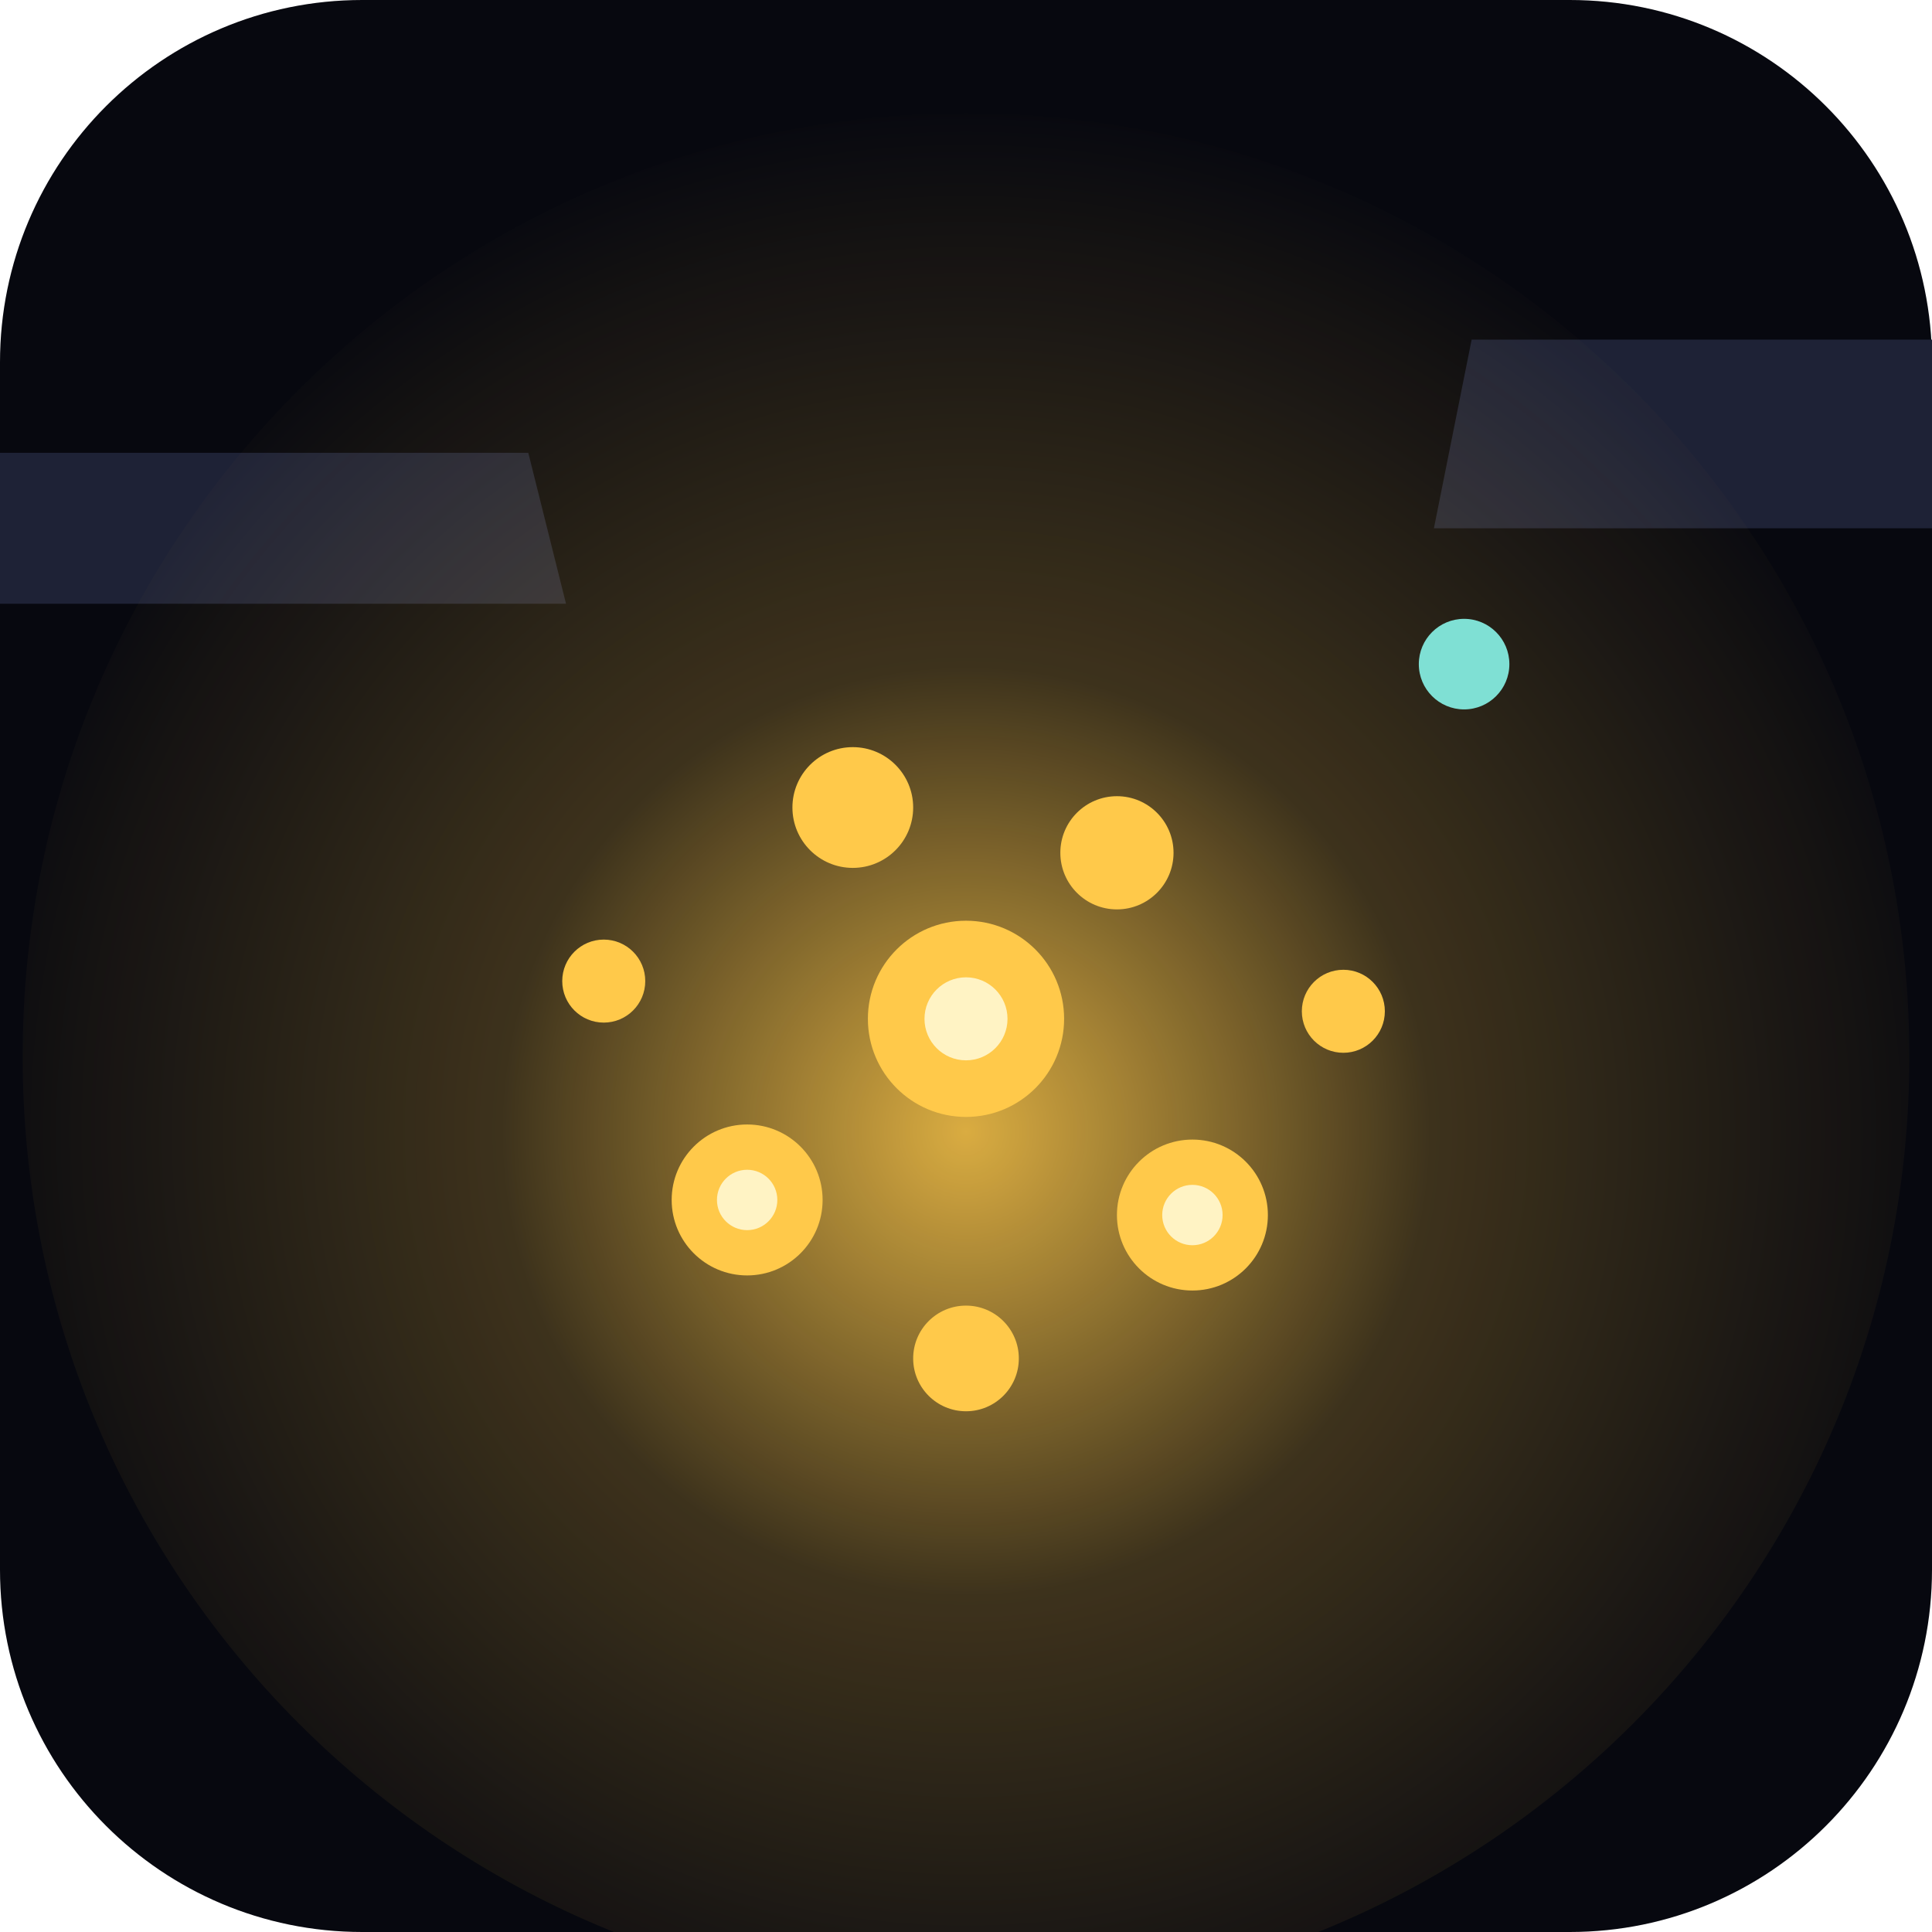
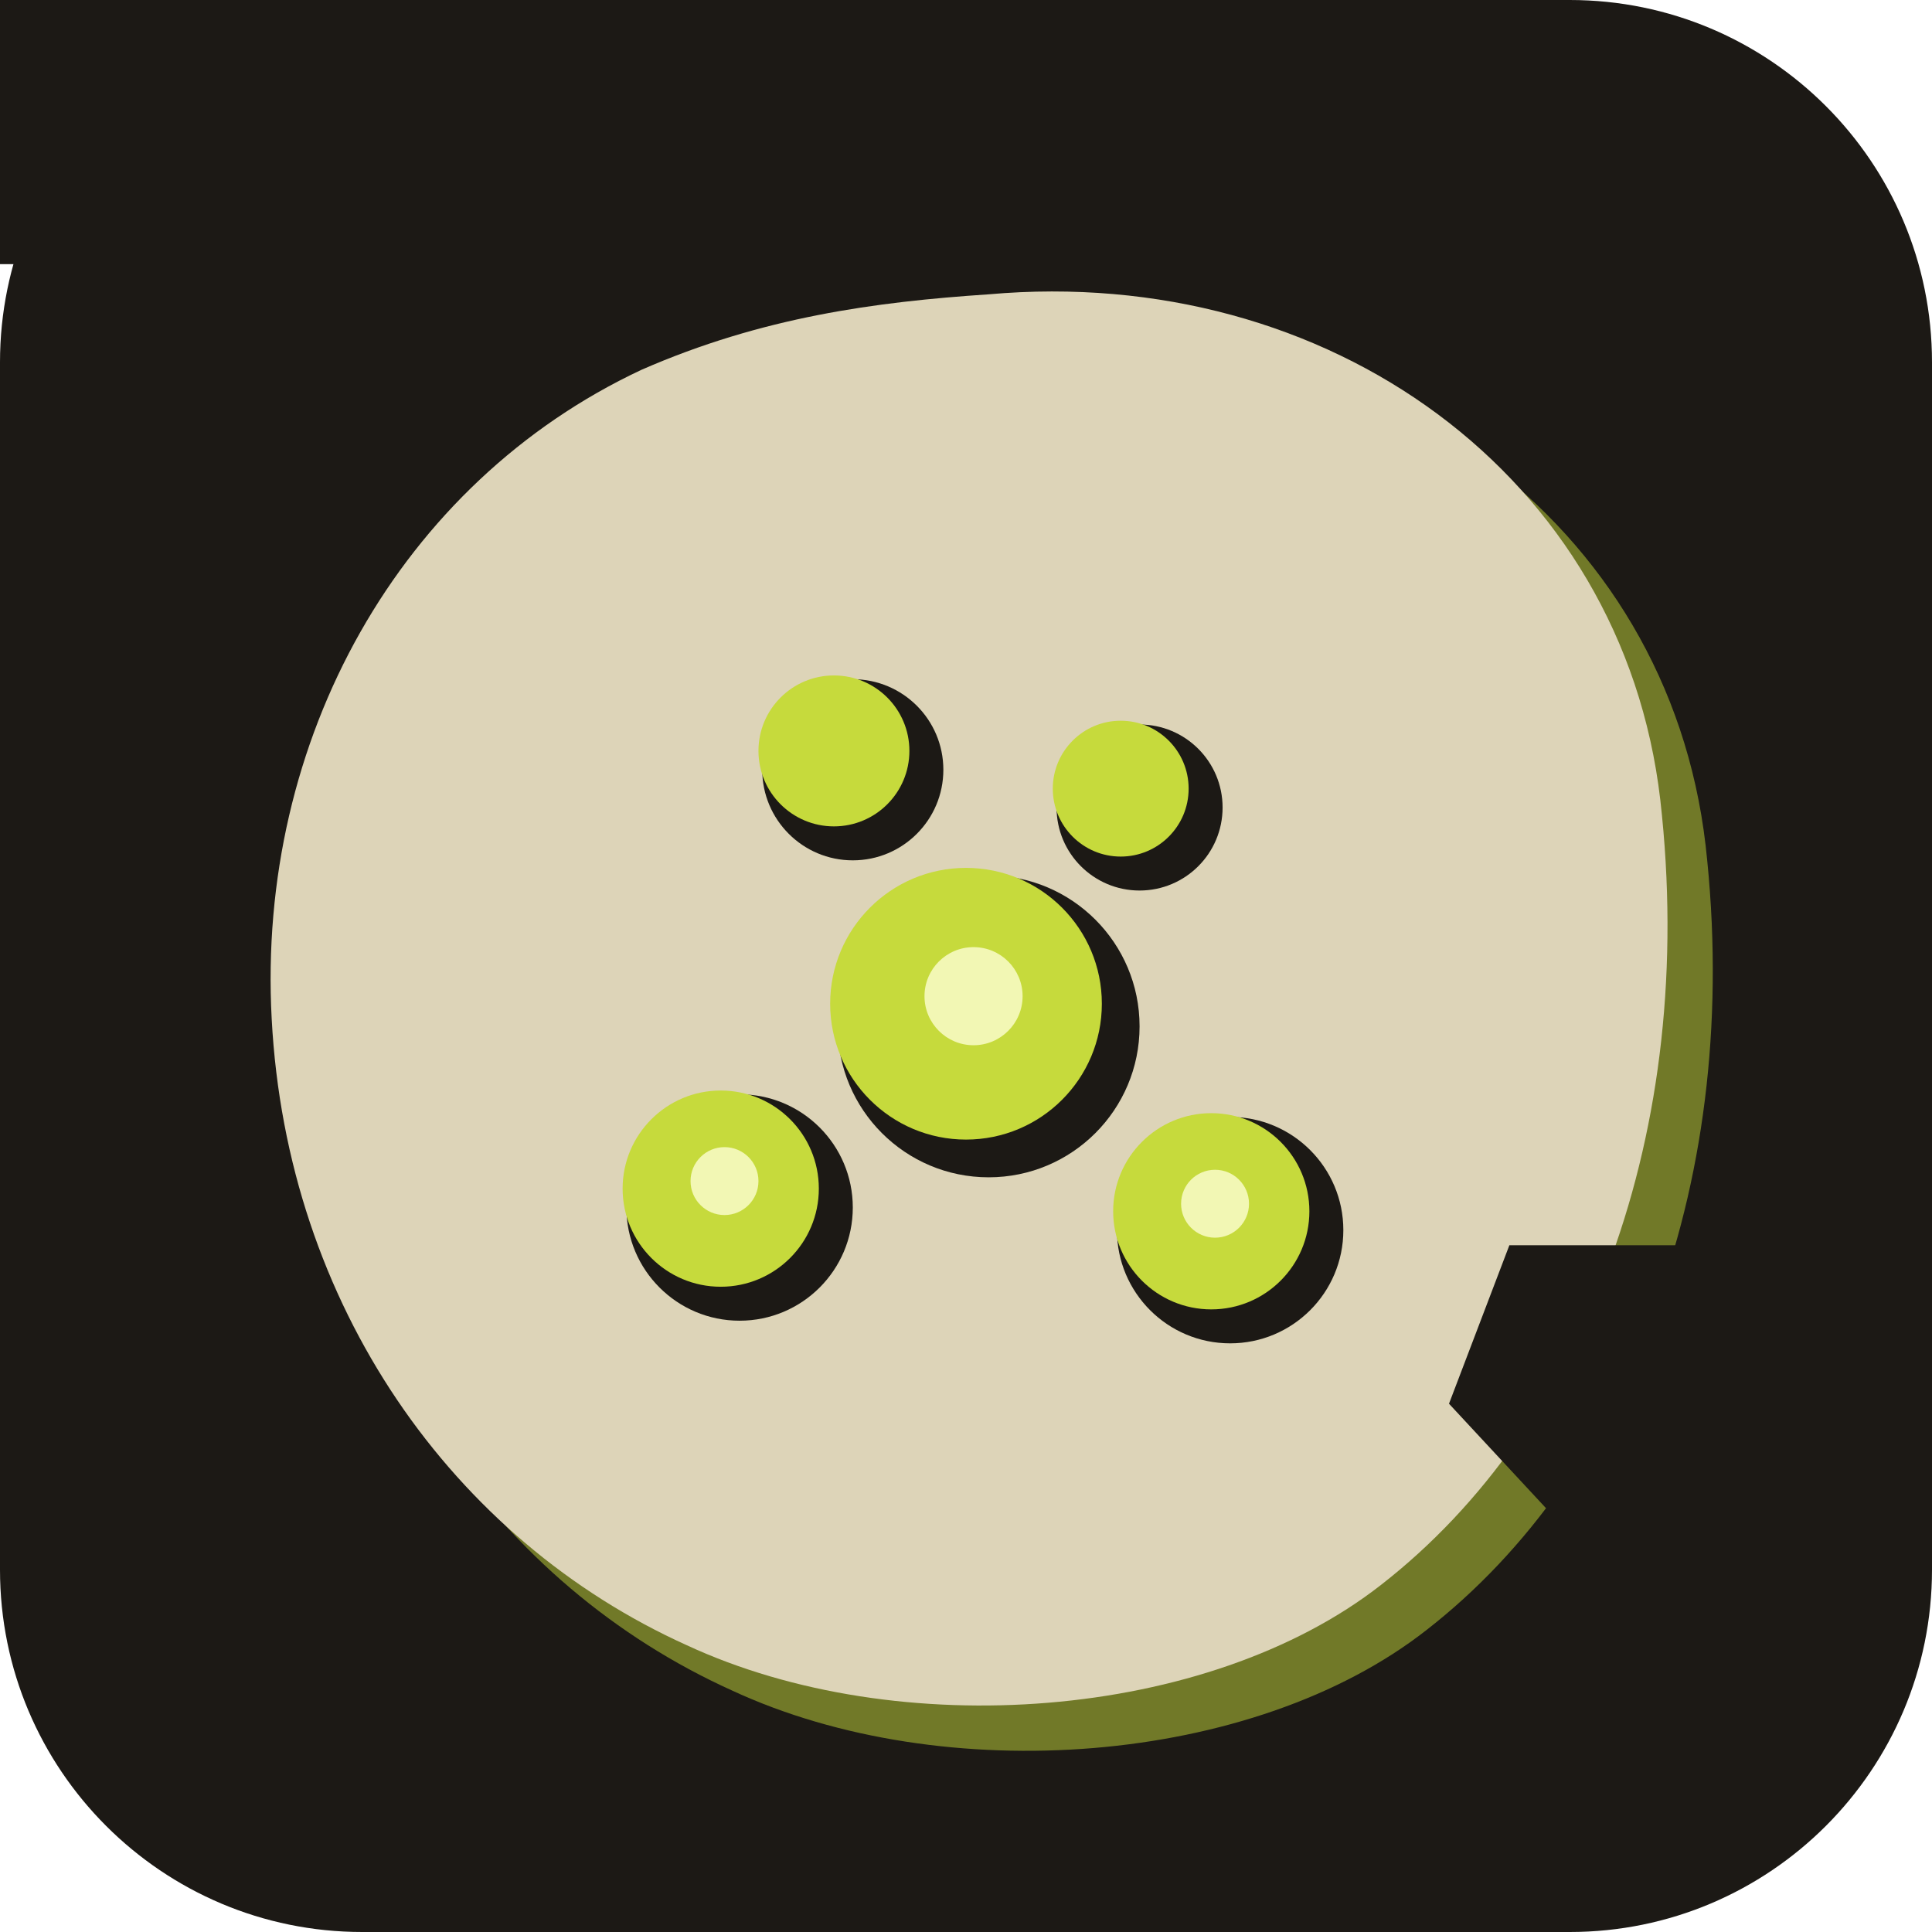
<svg xmlns="http://www.w3.org/2000/svg" viewBox="0 0 512 512">
-   <defs>
-     <radialGradient id="g" cx="50%" cy="54%" r="55%">
-       <stop offset="0" stop-color="#FFC94A" stop-opacity=".85" />
-       <stop offset=".45" stop-color="#FFC94A" stop-opacity=".22" />
-       <stop offset="1" stop-color="#FFC94A" stop-opacity="0" />
-     </radialGradient>
-   </defs>
-   <rect width="512" height="512" rx="96" fill="#07080F" />
-   <path d="M0 120 L140 120 L150 160 L0 160Z M512 90 L390 90 L380 140 L512 140Z" fill="#1E2236" />
-   <circle cx="256" cy="280" r="250" fill="url(#g)" />
-   <g fill="#FFC94A">
-     <circle cx="256" cy="270" r="26" />
-     <circle cx="198" cy="318" r="20" />
-     <circle cx="316" cy="322" r="20" />
-     <circle cx="226" cy="214" r="16" />
-     <circle cx="296" cy="226" r="15" />
-     <circle cx="256" cy="360" r="14" />
-     <circle cx="160" cy="260" r="11" />
-     <circle cx="356" cy="268" r="11" />
+   <rect width="512" height="512" rx="96" fill="#1C1915" />
+   <path d="M262 78 C352 70 430 126 440 212 C450 300 420 378 366 420 C320 456 238 462 182 436 C120 408 76 346 72 270 C68 196 106 128 170 98 C202 84 232 80 262 78Z" fill="#C6DA3C" opacity=".5" transform="translate(12 12)" />
+   <path d="M262 78 C352 70 430 126 440 212 C450 300 420 378 366 420 C320 456 238 462 182 436 C120 408 76 346 72 270 C68 196 106 128 170 98 C202 84 232 80 262 78Z" fill="#DDD4B8" />
+   <path d="M0 0 H130 L146 38 L120 70 H0Z M512 330 H400 L384 372 L410 400 H512Z" fill="#1C1915" />
+   <g fill="#1C1915">
+     <circle cx="262" cy="272" r="40" />
+     <circle cx="196" cy="320" r="30" />
+     <circle cx="326" cy="326" r="30" />
+     <circle cx="226" cy="204" r="24" />
+     <circle cx="302" cy="214" r="22" />
  </g>
-   <g fill="#FFF3C4">
-     <circle cx="256" cy="270" r="11" />
-     <circle cx="198" cy="318" r="8" />
-     <circle cx="316" cy="322" r="8" />
+   <g fill="#C6DA3C">
+     <circle cx="256" cy="266" r="36" />
+     <circle cx="191" cy="315" r="26" />
+     <circle cx="321" cy="321" r="26" />
+     <circle cx="221" cy="199" r="20" />
+     <circle cx="297" cy="209" r="18" />
  </g>
-   <circle cx="388" cy="176" r="12" fill="#7FE0D4" />
+   <g fill="#F2F7B4">
+     <circle cx="258" cy="264" r="13" />
+     <circle cx="192" cy="313" r="9" />
+     <circle cx="322" cy="319" r="9" />
+   </g>
</svg>
